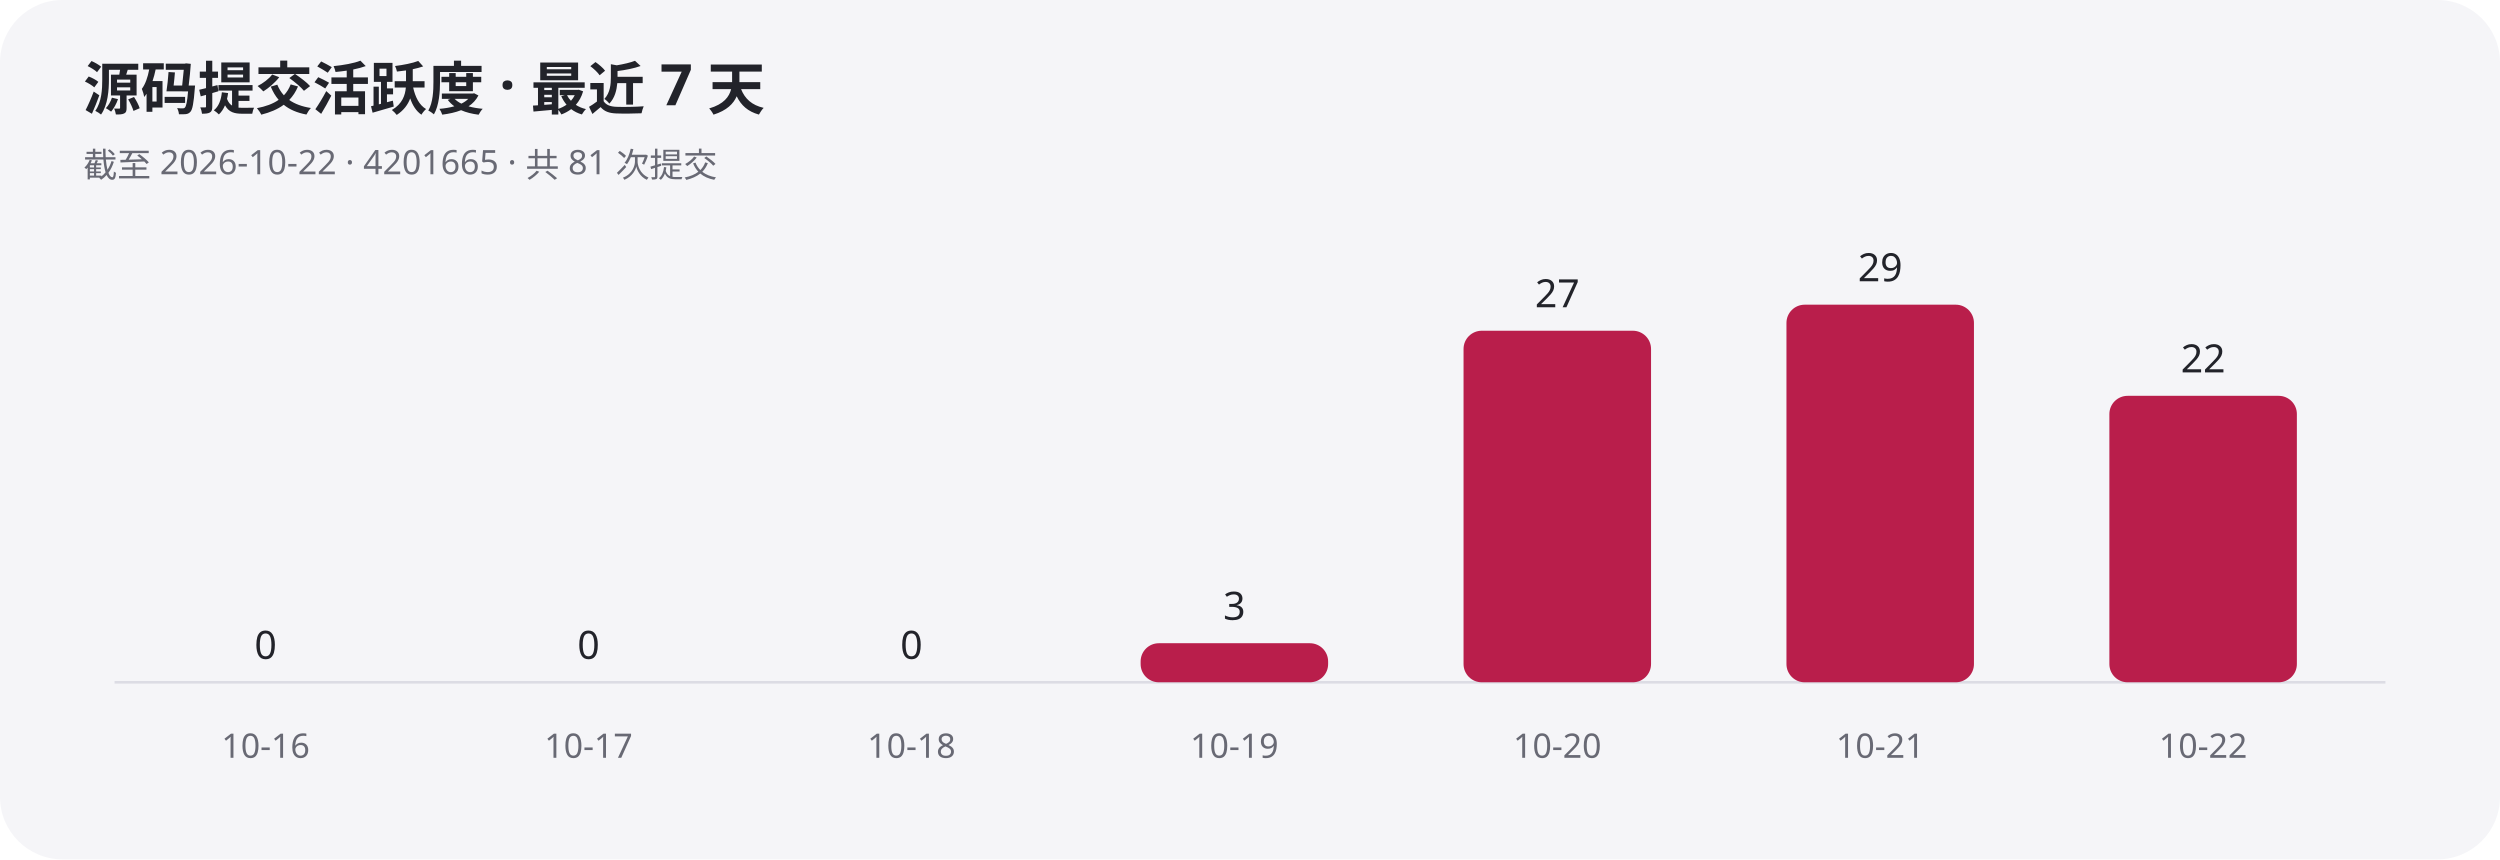
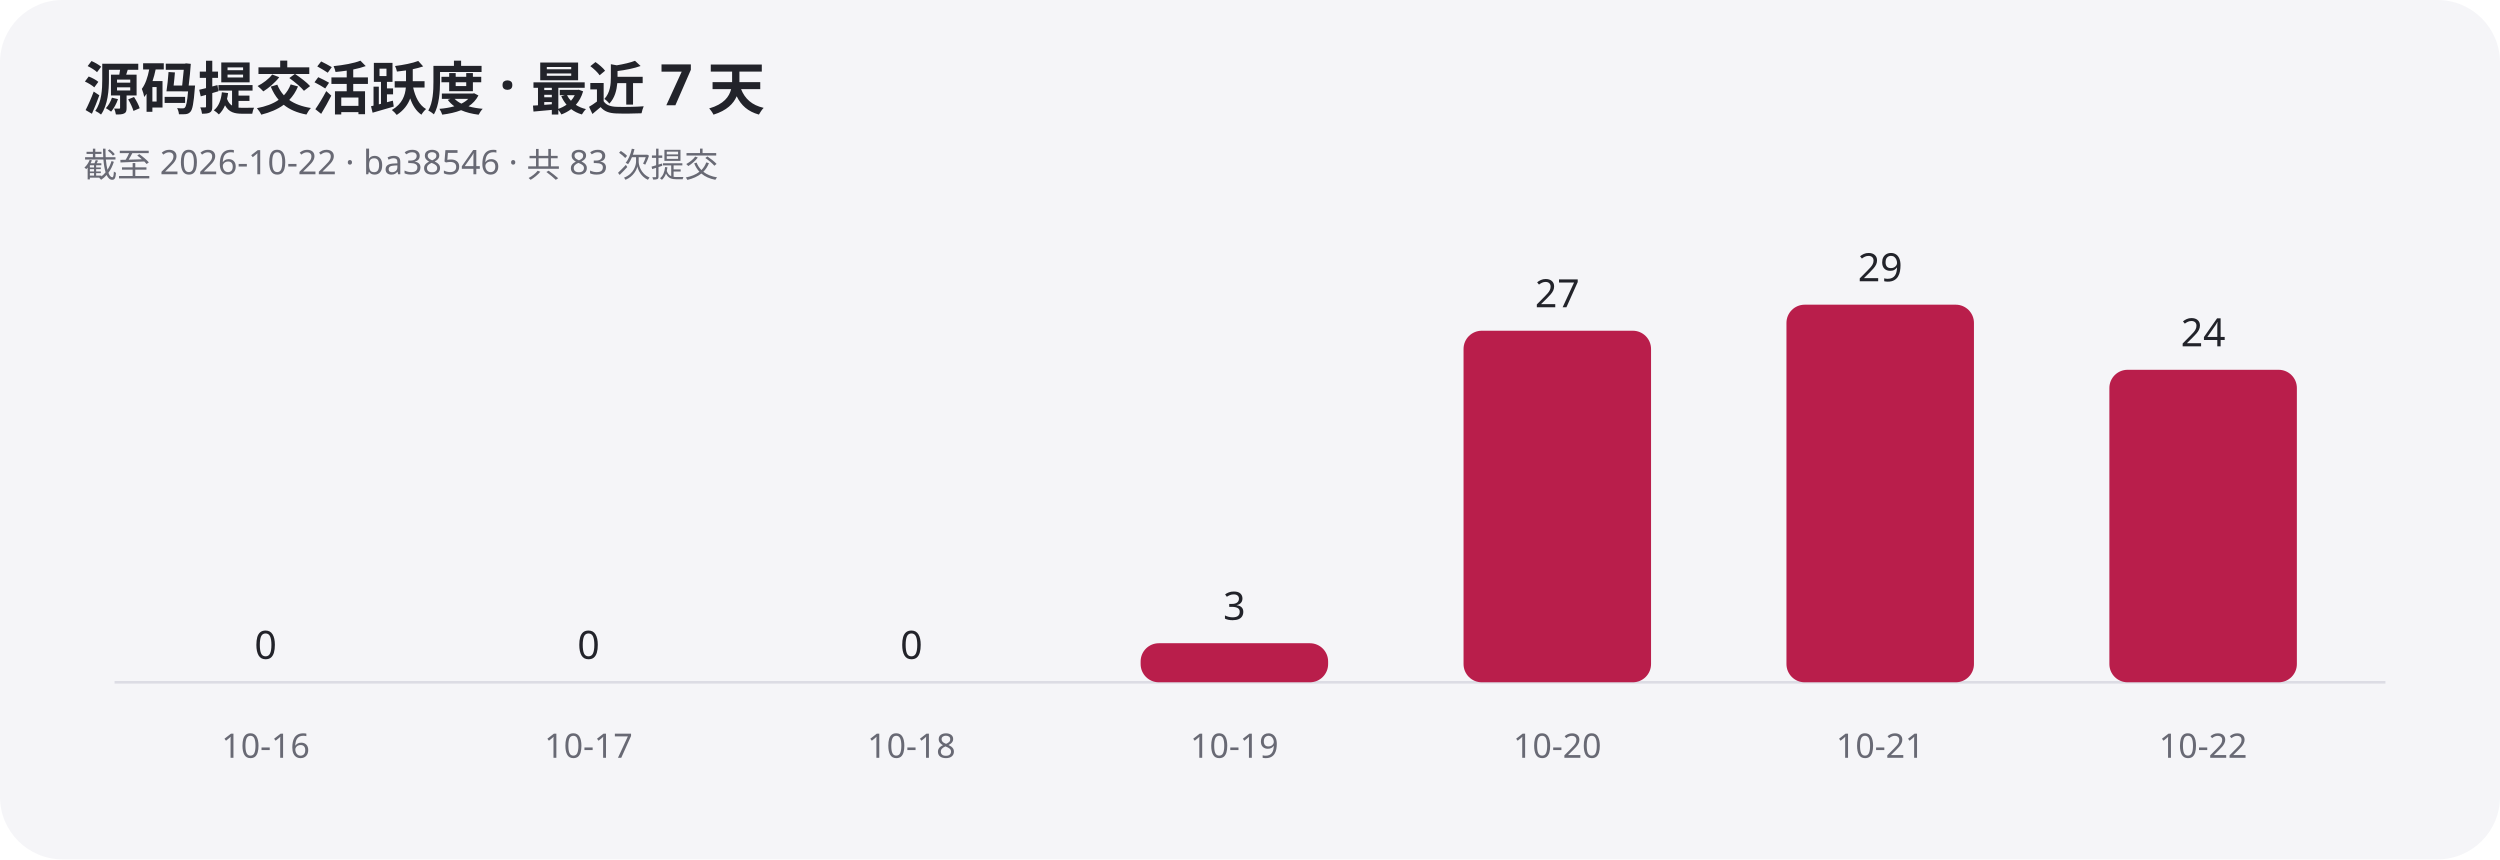
<svg xmlns="http://www.w3.org/2000/svg" width="960" height="330" viewBox="0 0 960 330" role="img" aria-labelledby="title desc">
  <rect width="960" height="330" rx="24" fill="#F5F5F8" />
  <g font-family="system-ui, sans-serif" fill="#22232A">
    <text x="32" y="42" font-size="22" font-weight="650">源码提交活跃度 · 最近 7 天</text>
-     <text x="32" y="68" font-size="13" fill="#686974">截至 2026-10-22 · 4201665 · 共 81 次提交</text>
+     <text x="32" y="68" font-size="13" fill="#686974">截至 2026-10-22 · ba38546 · 共 83 次提交</text>
    <line x1="44" y1="262" x2="916" y2="262" stroke="#DCDCE4" />
    <rect x="66" y="262.0" width="72" height="0.0" rx="7" fill="#B91E4B" />
    <text x="102" y="253.0" font-size="15" text-anchor="middle">0</text>
    <text x="102" y="291" font-size="13" text-anchor="middle" fill="#686974">10-16</text>
    <rect x="190" y="262.0" width="72" height="0.0" rx="7" fill="#B91E4B" />
    <text x="226" y="253.0" font-size="15" text-anchor="middle">0</text>
    <text x="226" y="291" font-size="13" text-anchor="middle" fill="#686974">10-17</text>
    <rect x="314" y="262.0" width="72" height="0.0" rx="7" fill="#B91E4B" />
    <text x="350" y="253.0" font-size="15" text-anchor="middle">0</text>
    <text x="350" y="291" font-size="13" text-anchor="middle" fill="#686974">10-18</text>
    <rect x="438" y="247.0" width="72" height="15.0" rx="7" fill="#B91E4B" />
    <text x="474" y="238.0" font-size="15" text-anchor="middle">3</text>
    <text x="474" y="291" font-size="13" text-anchor="middle" fill="#686974">10-19</text>
    <rect x="562" y="127.0" width="72" height="135.0" rx="7" fill="#B91E4B" />
    <text x="598" y="118.0" font-size="15" text-anchor="middle">27</text>
    <text x="598" y="291" font-size="13" text-anchor="middle" fill="#686974">10-20</text>
    <rect x="686" y="117.0" width="72" height="145.0" rx="7" fill="#B91E4B" />
    <text x="722" y="108.0" font-size="15" text-anchor="middle">29</text>
    <text x="722" y="291" font-size="13" text-anchor="middle" fill="#686974">10-21</text>
-     <rect x="810" y="152.0" width="72" height="110.0" rx="7" fill="#B91E4B" />
-     <text x="846" y="143.0" font-size="15" text-anchor="middle">22</text>
+     <rect x="810" y="142.0" width="72" height="120.0" rx="7" fill="#B91E4B" />
+     <text x="846" y="133.0" font-size="15" text-anchor="middle">24</text>
    <text x="846" y="291" font-size="13" text-anchor="middle" fill="#686974">10-22</text>
  </g>
</svg>
